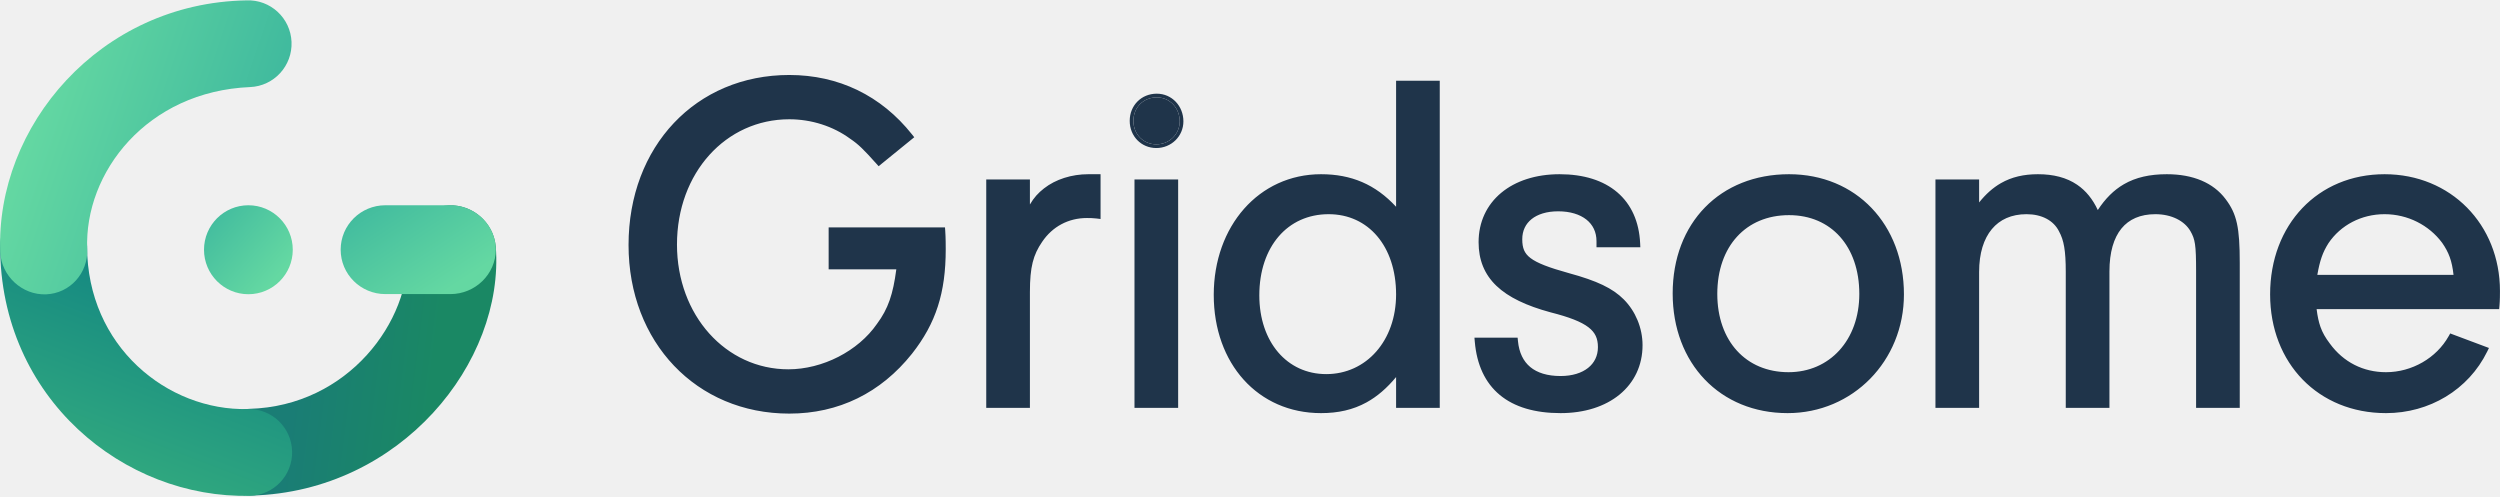
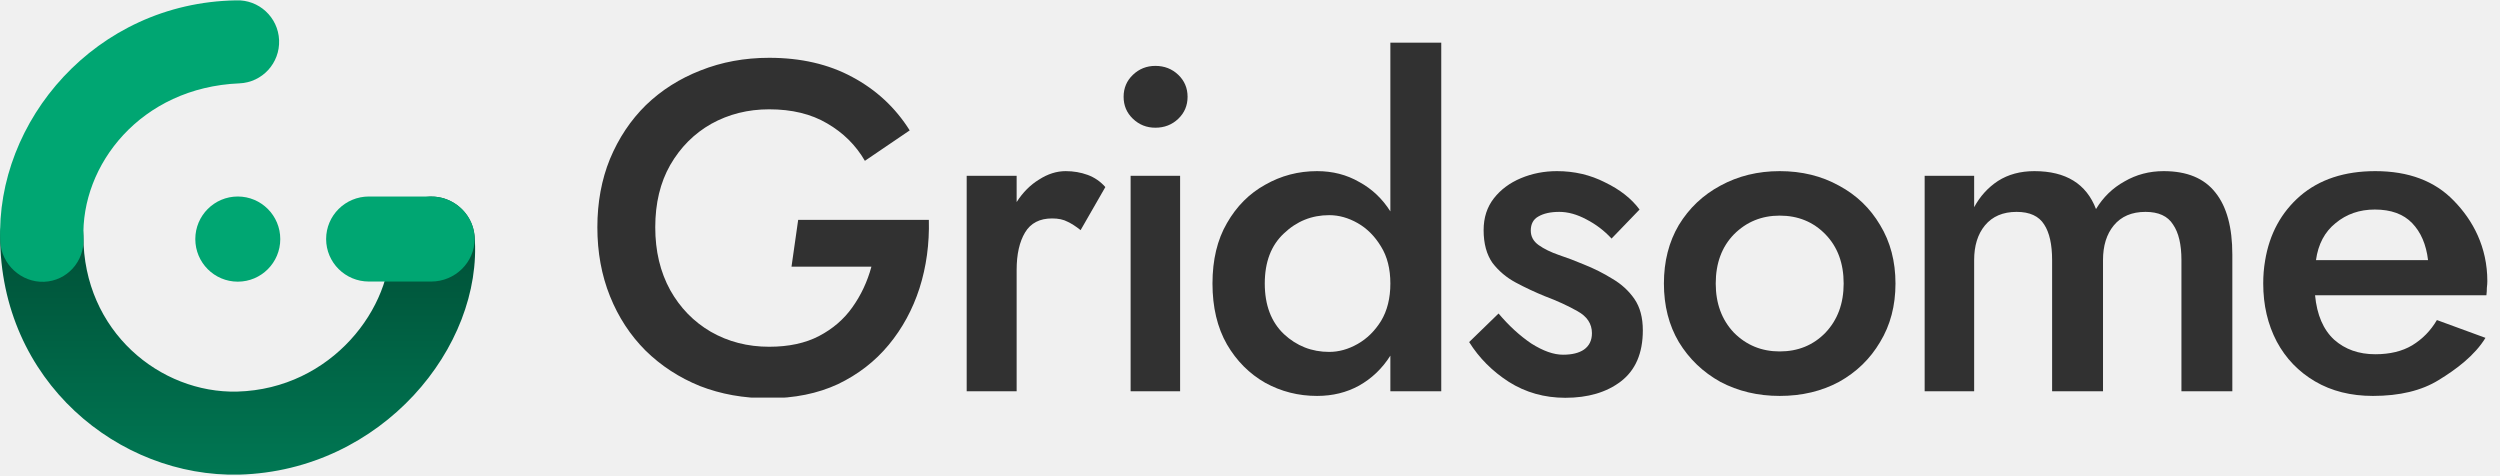
- <svg xmlns="http://www.w3.org/2000/svg" width="1234" height="245" viewBox="0 0 1234 245" fill="none">
-   <path fill-rule="evenodd" clip-rule="evenodd" d="M221.494 101.381C233.273 100.815 243.701 109.953 244.718 121.744C249.124 178.78 197.865 242.567 124.306 244.61C112.517 244.938 102.696 235.62 102.369 223.799C102.043 211.977 111.334 202.129 123.123 201.801C171.923 200.446 202.838 158.295 201.188 123.795C200.623 111.983 209.714 101.948 221.494 101.381Z" fill="url(#paint0_linear)" />
-   <path fill-rule="evenodd" clip-rule="evenodd" d="M21.633 100.167C33.426 100.167 42.987 109.754 42.987 121.58C42.987 170.939 82.675 202.883 122.315 201.905C134.105 201.614 143.897 210.962 144.187 222.784C144.478 234.607 135.155 244.427 123.366 244.718C61.377 246.247 0.068 196.619 0.068 121.58C0.068 109.754 9.84 100.167 21.633 100.167Z" fill="url(#paint1_linear)" />
-   <path d="M168.15 123.24C168.15 111.133 178.026 101.318 190.208 101.318L222.354 101.318C234.537 101.318 244.718 111.133 244.718 123.24C244.718 135.348 234.537 145.163 222.354 145.163H190.208C178.026 145.163 168.15 135.348 168.15 123.24Z" fill="url(#paint2_linear)" />
-   <path d="M100.7 123.272C100.7 111.147 110.513 101.318 122.604 101.318C134.696 101.318 144.509 111.147 144.509 123.272C144.509 135.397 134.696 145.227 122.604 145.227C110.513 145.227 100.7 135.397 100.7 123.272Z" fill="url(#paint3_linear)" />
-   <path fill-rule="evenodd" clip-rule="evenodd" d="M143.902 20.696C144.392 32.512 135.236 42.488 123.453 42.979C72.588 45.097 41.535 85.076 43.046 123.036C43.517 134.852 34.537 144.814 22.753 145.286C10.969 145.758 0.606 136.221 0.136 124.405C-2.327 62.545 49.18 1.391 121.681 0.19C133.464 -0.3 143.413 8.88 143.902 20.696Z" fill="url(#paint4_linear)" />
-   <path d="M570.994 48.062C564.396 48.062 559.449 53.031 559.449 59.656C559.449 66.281 564.396 71.25 570.758 71.25C577.12 71.25 582.303 66.281 582.303 59.892C582.303 53.267 577.355 48.062 570.994 48.062Z" fill="#1F344A" />
-   <path fill-rule="evenodd" clip-rule="evenodd" d="M409.02 112.256H466.45L466.571 113.948C466.811 117.325 466.811 121.631 466.811 123.054V123.068C466.811 144.477 461.995 159.558 450.164 174.591L450.16 174.595L450.157 174.6C434.741 193.951 413.958 204.154 389.59 204.154C343.732 204.154 310.249 168.944 310.249 120.938C310.249 72.238 343.482 37.013 389.59 37.013C413.948 37.013 434.971 47.208 450.159 66.333L451.277 67.741L433.685 82.042L432.525 80.743C426.406 73.889 423.709 71.203 419.676 68.503L419.644 68.482L419.613 68.459C411.221 62.309 400.529 58.874 389.59 58.874C358.26 58.874 334.158 85.318 334.158 120.702C334.158 155.623 358.269 182.293 389.119 182.293C405.982 182.293 423.552 173.337 432.857 159.891L432.874 159.867L432.891 159.844C438.452 152.326 440.803 145.231 442.422 132.933H409.02V112.256ZM486.811 88.595H508.365V100.938C510.347 97.548 512.416 95.268 515.311 93.006C521.1 88.457 529.055 85.992 537.172 85.992H543.236V108.096L541.185 107.838C539.428 107.618 537.65 107.616 536.465 107.616C527.411 107.616 519.496 111.81 514.416 119.352L514.411 119.359L514.407 119.365C509.977 125.816 508.365 131.796 508.365 144.126V201.314H486.811V88.595ZM581.535 88.595V201.314H559.981V88.595H581.535ZM689.109 102.062C678.899 91.031 667.038 85.992 652.055 85.992C621.389 85.992 599.103 111.635 599.103 145.546C599.103 179.498 620.955 203.917 652.055 203.917C660.551 203.917 667.874 202.268 674.493 198.634C679.797 195.722 684.572 191.577 689.109 186.122V201.314H710.662V39.853H689.109V102.062ZM809.669 122.049H788.03V119.045C788.03 114.499 786.211 110.889 783.036 108.375C779.818 105.827 775.071 104.303 769.119 104.303C763.404 104.303 758.956 105.767 755.978 108.16C753.039 110.521 751.386 113.894 751.386 118.099C751.386 120.324 751.665 122.052 752.282 123.496C752.888 124.914 753.871 126.174 755.467 127.386C758.772 129.895 764.504 132.069 774.315 134.799C788.295 138.607 795.983 142.258 801.513 147.811C807.273 153.595 810.762 161.865 810.762 170.39C810.762 180.395 806.633 188.839 799.434 194.748C792.266 200.633 782.166 203.917 770.297 203.917C757.661 203.917 747.533 200.957 740.297 194.949C733.034 188.917 728.927 180.017 727.954 168.653L727.785 166.677H749.099L749.257 168.324C749.811 174.105 751.939 178.35 755.35 181.174C758.785 184.018 763.744 185.606 770.297 185.606C776.123 185.606 780.754 184.086 783.887 181.595C786.982 179.134 788.737 175.639 788.737 171.337C788.737 169.168 788.386 167.374 787.66 165.823C786.937 164.278 785.794 162.871 784.06 161.542C780.52 158.828 774.655 156.533 765.37 154.172L765.356 154.169L765.342 154.165C753.437 150.937 744.556 146.752 738.641 141.093C732.651 135.363 729.832 128.246 729.832 119.519C729.832 109.524 733.894 101.081 741.003 95.168C748.084 89.279 758.069 85.992 769.826 85.992C781.668 85.992 791.383 89.027 798.283 94.917C805.21 100.83 809.091 109.441 809.581 120.145L809.669 122.049ZM955.339 88.595H976.893V99.928C980.176 95.824 983.7 92.668 987.651 90.404C992.99 87.345 998.973 85.992 1005.94 85.992C1013.62 85.992 1020.07 87.647 1025.28 91.188C1029.62 94.139 1032.98 98.319 1035.47 103.682C1039.14 98.077 1043.32 93.853 1048.34 90.94C1054.26 87.513 1061.2 85.992 1069.55 85.992C1082.42 85.992 1092.48 90.151 1098.58 98.31C1101.31 101.926 1103.08 105.416 1104.14 110.255C1105.19 115.016 1105.54 121.04 1105.54 129.693V201.314H1083.99V133.952C1083.99 127.309 1083.87 123.359 1083.45 120.524C1083.04 117.795 1082.37 116.119 1081.17 114.044C1078.28 109.073 1071.92 105.723 1063.9 105.723C1056.45 105.723 1050.88 108.215 1047.14 112.802C1043.35 117.447 1041.22 124.49 1041.22 133.952V201.314H1019.66V134.189C1019.66 123.609 1018.71 118.554 1016.35 114.24L1016.34 114.209L1016.32 114.177C1013.65 108.812 1007.81 105.723 1000.28 105.723C992.86 105.723 987.099 108.372 983.158 113.11C979.181 117.892 976.893 125.004 976.893 134.189V201.314H955.339V88.595ZM1233.59 152.572H1143.48C1143.92 156.123 1144.51 158.884 1145.37 161.324C1146.38 164.184 1147.81 166.682 1149.97 169.529L1149.98 169.542L1149.99 169.556C1156.71 178.785 1166.53 183.713 1177.73 183.713C1190.52 183.713 1202.62 176.716 1208.65 165.952L1209.42 164.587L1228.55 171.757L1227.67 173.558C1218.39 192.434 1199.12 203.917 1177.73 203.917C1144.4 203.917 1120.53 179.395 1120.53 145.309C1120.53 110.792 1144.12 85.992 1177.02 85.992C1209.63 85.992 1233.98 110.73 1233.98 143.653V143.674C1233.98 145.093 1233.98 148.232 1233.74 150.915L1233.59 152.572ZM557.625 59.656C557.625 52.035 563.38 46.241 570.994 46.241C578.444 46.241 584.127 52.346 584.127 59.892C584.127 67.326 578.087 73.07 570.758 73.07C563.355 73.07 557.625 67.252 557.625 59.656ZM679.764 116.556C673.929 109.692 665.663 105.723 655.825 105.723C645.623 105.723 637.121 109.76 631.143 116.712C625.147 123.686 621.599 133.709 621.599 145.783C621.599 157.374 625.083 167.106 630.91 173.91C636.72 180.693 644.932 184.659 654.647 184.659C674.394 184.659 689.109 168.195 689.109 145.309C689.109 133.351 685.618 123.443 679.764 116.556ZM841.581 102.366C851.735 91.953 866.124 85.992 883.06 85.992C916.191 85.992 939.782 110.787 939.782 145.309C939.782 178.223 914.496 203.917 882.353 203.917C865.749 203.917 851.537 197.822 841.481 187.324C831.43 176.832 825.631 162.049 825.631 144.836C825.631 127.506 831.43 112.775 841.581 102.366ZM908.179 116.799C902.158 110.085 893.536 106.196 883.06 106.196C872.336 106.196 863.534 110.094 857.4 116.812C851.251 123.545 847.656 133.253 847.656 145.073C847.656 156.77 851.249 166.421 857.37 173.127C863.478 179.818 872.223 183.713 882.824 183.713C903.097 183.713 917.757 167.898 917.757 145.073C917.757 133.246 914.216 123.532 908.179 116.799ZM1143.83 135.681H1211.06C1210.3 128.668 1208.71 124.568 1205.46 119.869C1198.97 111.121 1188.45 105.723 1177.02 105.723C1165.59 105.723 1155.34 111.114 1149.33 120.041C1146.49 124.527 1145.11 128.445 1143.83 135.681ZM570.994 48.062C564.396 48.062 559.449 53.031 559.449 59.656C559.449 66.281 564.396 71.25 570.758 71.25C577.12 71.25 582.303 66.281 582.303 59.892C582.303 53.267 577.355 48.062 570.994 48.062Z" fill="#1F344A" />
+ <svg xmlns="http://www.w3.org/2000/svg" width="1289" height="245" viewBox="0 0 1289 245" fill="none">
+   <path d="M221.494 101.381C233.274 100.815 243.701 109.953 244.718 121.743C249.124 178.78 196.925 242.674 123.366 244.717C61.377 246.247 0.068 196.619 0.068 121.58C0.068 109.754 9.841 100.167 21.634 100.167C33.427 100.167 42.987 109.754 42.987 121.58C42.987 170.939 82.675 202.883 122.316 201.905C171.115 200.549 202.839 158.295 201.189 123.795C200.623 111.983 209.715 101.948 221.494 101.381Z" fill="url(#paint0_linear)" />
+   <path d="M168.15 123.24C168.15 111.133 178.026 101.318 190.208 101.318L222.354 101.318C234.537 101.318 244.718 111.133 244.718 123.24C244.718 135.348 234.537 145.163 222.354 145.163H190.208C178.026 145.163 168.15 135.348 168.15 123.24Z" fill="#00A672" />
+   <path d="M100.7 123.272C100.7 111.147 110.513 101.318 122.604 101.318C134.696 101.318 144.509 111.147 144.509 123.272C144.509 135.397 134.696 145.227 122.604 145.227C110.513 145.227 100.7 135.397 100.7 123.272Z" fill="#00A672" />
+   <path fill-rule="evenodd" clip-rule="evenodd" d="M143.902 20.696C144.392 32.512 135.236 42.488 123.453 42.979C72.588 45.097 41.535 85.076 43.046 123.036C43.517 134.852 34.537 144.814 22.753 145.286C10.969 145.758 0.606 136.221 0.136 124.405C-2.327 62.545 49.181 1.391 121.681 0.19C133.464 -0.3 143.413 8.88 143.902 20.696Z" fill="#00A672" />
+   <g clip-path="url(#clip0)">
+     <path d="M408.102 137.495H449.305C447.219 145.221 443.929 152.224 439.436 158.502C435.103 164.618 429.405 169.528 422.344 173.231C415.283 176.933 406.697 178.784 396.587 178.784C385.513 178.784 375.483 176.209 366.496 171.057C357.67 165.906 350.688 158.743 345.553 149.568C340.418 140.231 337.85 129.446 337.85 117.212C337.85 104.817 340.418 94.112 345.553 85.098C350.849 75.922 357.91 68.84 366.737 63.849C375.724 58.859 385.674 56.364 396.587 56.364C408.302 56.364 418.252 58.779 426.437 63.608C434.782 68.437 441.281 74.876 445.935 82.925L469.045 67.23C461.663 55.479 451.793 46.303 439.436 39.703C427.239 33.103 412.956 29.803 396.587 29.803C383.909 29.803 372.113 31.977 361.2 36.323C350.448 40.508 341.06 46.464 333.035 54.191C325.172 61.918 318.993 71.174 314.5 81.959C310.167 92.583 308 104.334 308 117.212C308 130.09 310.167 141.921 314.5 152.706C318.833 163.492 324.931 172.828 332.795 180.716C340.819 188.604 350.207 194.72 360.959 199.067C371.712 203.252 383.427 205.345 396.105 205.345C409.586 205.345 421.542 202.93 431.973 198.101C442.405 193.111 451.151 186.35 458.212 177.818C465.273 169.287 470.569 159.548 474.1 148.602C477.631 137.495 479.235 125.743 478.914 113.349H411.539L408.102 137.495Z" fill="#313131" />
+     <path d="M557.159 118.661L569.918 96.446C567.35 93.549 564.301 91.456 560.77 90.168C557.24 88.881 553.468 88.237 549.456 88.237C544.802 88.237 540.228 89.686 535.735 92.583C531.241 95.32 527.39 99.183 524.18 104.173V90.651H498.423V201.723H524.18V139.185C524.18 131.136 525.624 124.697 528.513 119.868C531.402 115.039 536.056 112.624 542.475 112.624C545.685 112.624 548.333 113.188 550.419 114.314C552.505 115.28 554.752 116.729 557.159 118.661Z" fill="#313131" />
+     <path d="M582.945 90.651V201.723H608.462V90.651H582.945ZM579.334 49.91C579.334 54.418 580.939 58.201 584.149 61.259C587.358 64.318 591.21 65.847 595.704 65.847C600.358 65.847 604.289 64.318 607.499 61.259C610.709 58.201 612.314 54.418 612.314 49.91C612.314 45.403 610.709 41.62 607.499 38.562C604.289 35.503 600.358 33.974 595.704 33.974C591.21 33.974 587.358 35.503 584.149 38.562C580.939 41.62 579.334 45.403 579.334 49.91Z" fill="#313131" />
+     <path d="M652.116 146.187C652.116 135.08 655.406 126.468 661.986 120.351C668.566 114.073 676.349 110.934 685.336 110.934C690.311 110.934 695.206 112.302 700.021 115.039C704.835 117.775 708.847 121.8 712.057 127.112C715.266 132.263 716.871 138.621 716.871 146.187C716.871 153.753 715.266 160.192 712.057 165.504C708.847 170.655 704.835 174.599 700.021 177.335C695.206 180.072 690.311 181.44 685.336 181.44C676.349 181.44 668.566 178.382 661.986 172.265C655.406 165.987 652.116 157.294 652.116 146.187ZM625.155 146.187C625.155 158.421 627.643 168.884 632.618 177.577C637.593 186.108 644.172 192.708 652.357 197.377C660.542 201.884 669.449 204.137 679.078 204.137C687.102 204.137 694.323 202.367 700.743 198.825C707.323 195.123 712.699 189.972 716.871 183.372V201.723H743.11V21.311H716.871V109.002C712.699 102.402 707.323 97.332 700.743 93.79C694.323 90.088 687.102 88.237 679.078 88.237C669.449 88.237 660.542 90.571 652.357 95.239C644.172 99.746 637.593 106.346 632.618 115.039C627.643 123.57 625.155 133.953 625.155 146.187Z" fill="#313131" />
+     <path d="M772.658 161.64L757.493 176.37C762.628 184.579 769.449 191.421 777.954 196.894C786.62 202.367 796.33 205.103 807.082 205.103C818.797 205.103 828.346 202.286 835.728 196.652C843.271 190.857 847.042 182.084 847.042 170.333C847.042 163.733 845.598 158.341 842.709 154.155C839.821 149.97 836.049 146.509 831.395 143.772C826.741 140.875 821.766 138.38 816.47 136.287C812.298 134.517 808.045 132.907 803.712 131.458C799.539 130.009 796.089 128.319 793.361 126.387C790.632 124.456 789.268 121.961 789.268 118.902C789.268 115.522 790.552 113.107 793.12 111.658C795.848 110.049 799.459 109.244 803.953 109.244C808.446 109.244 813.1 110.532 817.915 113.107C822.89 115.683 827.223 118.983 830.914 123.007L845.357 108.036C841.185 102.402 835.247 97.734 827.544 94.032C820.001 90.168 811.736 88.237 802.749 88.237C796.169 88.237 789.991 89.444 784.213 91.859C778.436 94.273 773.782 97.734 770.251 102.241C766.721 106.749 764.955 112.222 764.955 118.661C764.955 125.583 766.48 131.217 769.529 135.563C772.739 139.748 776.751 143.129 781.565 145.704C786.38 148.28 791.355 150.614 796.49 152.706C802.909 155.121 808.526 157.697 813.341 160.433C818.316 163.17 820.803 166.953 820.803 171.782C820.803 175.484 819.439 178.301 816.711 180.233C814.143 182.004 810.532 182.889 805.878 182.889C801.064 182.889 795.607 180.957 789.509 177.094C783.571 173.07 777.954 167.918 772.658 161.64Z" fill="#313131" />
+     <path d="M884.632 146.187C884.632 135.724 887.762 127.273 894.021 120.834C900.44 114.395 908.304 111.175 917.612 111.175C927.08 111.175 934.944 114.395 941.203 120.834C947.462 127.273 950.591 135.724 950.591 146.187C950.591 156.489 947.462 164.94 941.203 171.54C934.944 177.979 927.08 181.199 917.612 181.199C908.304 181.199 900.44 177.979 894.021 171.54C887.762 164.94 884.632 156.489 884.632 146.187ZM857.912 146.187C857.912 157.616 860.48 167.677 865.615 176.37C870.911 185.062 878.053 191.903 887.04 196.894C896.187 201.723 906.378 204.137 917.612 204.137C929.006 204.137 939.197 201.723 948.184 196.894C957.171 191.903 964.232 185.062 969.367 176.37C974.663 167.677 977.311 157.616 977.311 146.187C977.311 134.758 974.663 124.697 969.367 116.005C964.232 107.312 957.171 100.551 948.184 95.722C939.197 90.732 929.006 88.237 917.612 88.237C906.378 88.237 896.187 90.732 887.04 95.722C878.053 100.551 870.911 107.312 865.615 116.005C860.48 124.697 857.912 134.758 857.912 146.187Z" fill="#313131" />
+     <path d="M1150.99 131.217C1150.99 117.212 1148.1 106.588 1142.32 99.344C1136.55 91.939 1127.64 88.237 1115.6 88.237C1108.22 88.237 1101.48 90.007 1095.38 93.549C1089.28 96.929 1084.39 101.678 1080.7 107.795C1075.72 94.756 1065.13 88.237 1048.92 88.237C1041.7 88.237 1035.44 89.927 1030.15 93.307C1025.01 96.688 1020.92 101.195 1017.87 106.829V90.651H992.352V201.723H1017.87V134.114C1017.87 126.709 1019.71 120.753 1023.41 116.246C1027.26 111.578 1032.71 109.244 1039.77 109.244C1046.52 109.244 1051.25 111.417 1053.98 115.763C1056.71 119.948 1058.07 126.065 1058.07 134.114V201.723H1084.31V134.114C1084.31 126.709 1086.15 120.753 1089.85 116.246C1093.7 111.578 1099.15 109.244 1106.21 109.244C1112.96 109.244 1117.69 111.417 1120.42 115.763C1123.31 119.948 1124.75 126.065 1124.75 134.114V201.723H1150.99V131.217Z" fill="#313131" />
+     <path d="M1193.64 152.224H1281.99C1282.15 150.936 1282.23 149.648 1282.23 148.36C1282.39 147.072 1282.47 145.946 1282.47 144.98C1282.47 127.434 1275.09 113.59 1265.14 103.449C1255.35 93.307 1241.87 88.237 1224.7 88.237C1208.81 88.237 1195.89 92.502 1185.94 101.034C1176.15 109.566 1170.13 120.673 1167.89 134.356C1167.56 136.287 1167.32 138.219 1167.16 140.151C1167 142.082 1166.92 144.094 1166.92 146.187C1166.92 157.294 1169.25 167.275 1173.9 176.128C1178.56 184.821 1185.14 191.662 1193.64 196.652C1202.15 201.642 1212.1 204.137 1223.49 204.137C1237.29 204.137 1248.61 201.401 1257.43 195.928C1266.42 190.455 1276.05 183.211 1281.51 174.196L1256.47 165.021C1253.26 170.494 1249.01 174.84 1243.71 178.06C1238.58 181.118 1232.24 182.647 1224.7 182.647C1216.19 182.647 1209.13 180.152 1203.51 175.162C1197.9 170.011 1194.61 162.365 1193.64 152.224ZM1194.12 134.114C1195.25 125.904 1198.62 119.546 1204.23 115.039C1209.85 110.371 1216.59 108.036 1224.46 108.036C1232.8 108.036 1239.22 110.371 1243.71 115.039C1248.21 119.707 1250.94 126.065 1251.9 134.114H1194.12Z" fill="#313131" />
+   </g>
  <defs>
-     <linearGradient id="paint0_linear" x1="131.849" y1="295.871" x2="198.611" y2="304.452" gradientUnits="userSpaceOnUse">
-       <stop stop-color="#1A7D75" />
-       <stop offset="1" stop-color="#1A8864" />
+     <linearGradient id="paint0_linear" x1="132.189" y1="252.705" x2="132.189" y2="120.659" gradientUnits="userSpaceOnUse">
+       <stop stop-color="#007A55" />
+       <stop offset="1" stop-color="#005037" />
    </linearGradient>
-     <linearGradient id="paint1_linear" x1="8.135" y1="116.241" x2="-25.494" y2="204.661" gradientUnits="userSpaceOnUse">
-       <stop offset="0.013" stop-color="#168A81" />
-       <stop offset="1" stop-color="#31A97F" />
-     </linearGradient>
-     <linearGradient id="paint2_linear" x1="57.662" y1="127.831" x2="114.279" y2="213.676" gradientUnits="userSpaceOnUse">
-       <stop stop-color="#27A59B" />
-       <stop offset="1" stop-color="#64D8A2" />
-     </linearGradient>
-     <linearGradient id="paint3_linear" x1="37.482" y1="127.87" x2="98.534" y2="180.757" gradientUnits="userSpaceOnUse">
-       <stop stop-color="#27A59B" />
-       <stop offset="1" stop-color="#64D8A2" />
-     </linearGradient>
-     <linearGradient id="paint4_linear" x1="304.542" y1="-205.801" x2="124.854" y2="-266.451" gradientUnits="userSpaceOnUse">
-       <stop stop-color="#27A59B" />
-       <stop offset="1" stop-color="#64D8A2" />
-     </linearGradient>
+     <clipPath id="clip0">
+       <rect width="981" height="183" fill="white" transform="translate(308 22)" />
+     </clipPath>
  </defs>
</svg>
